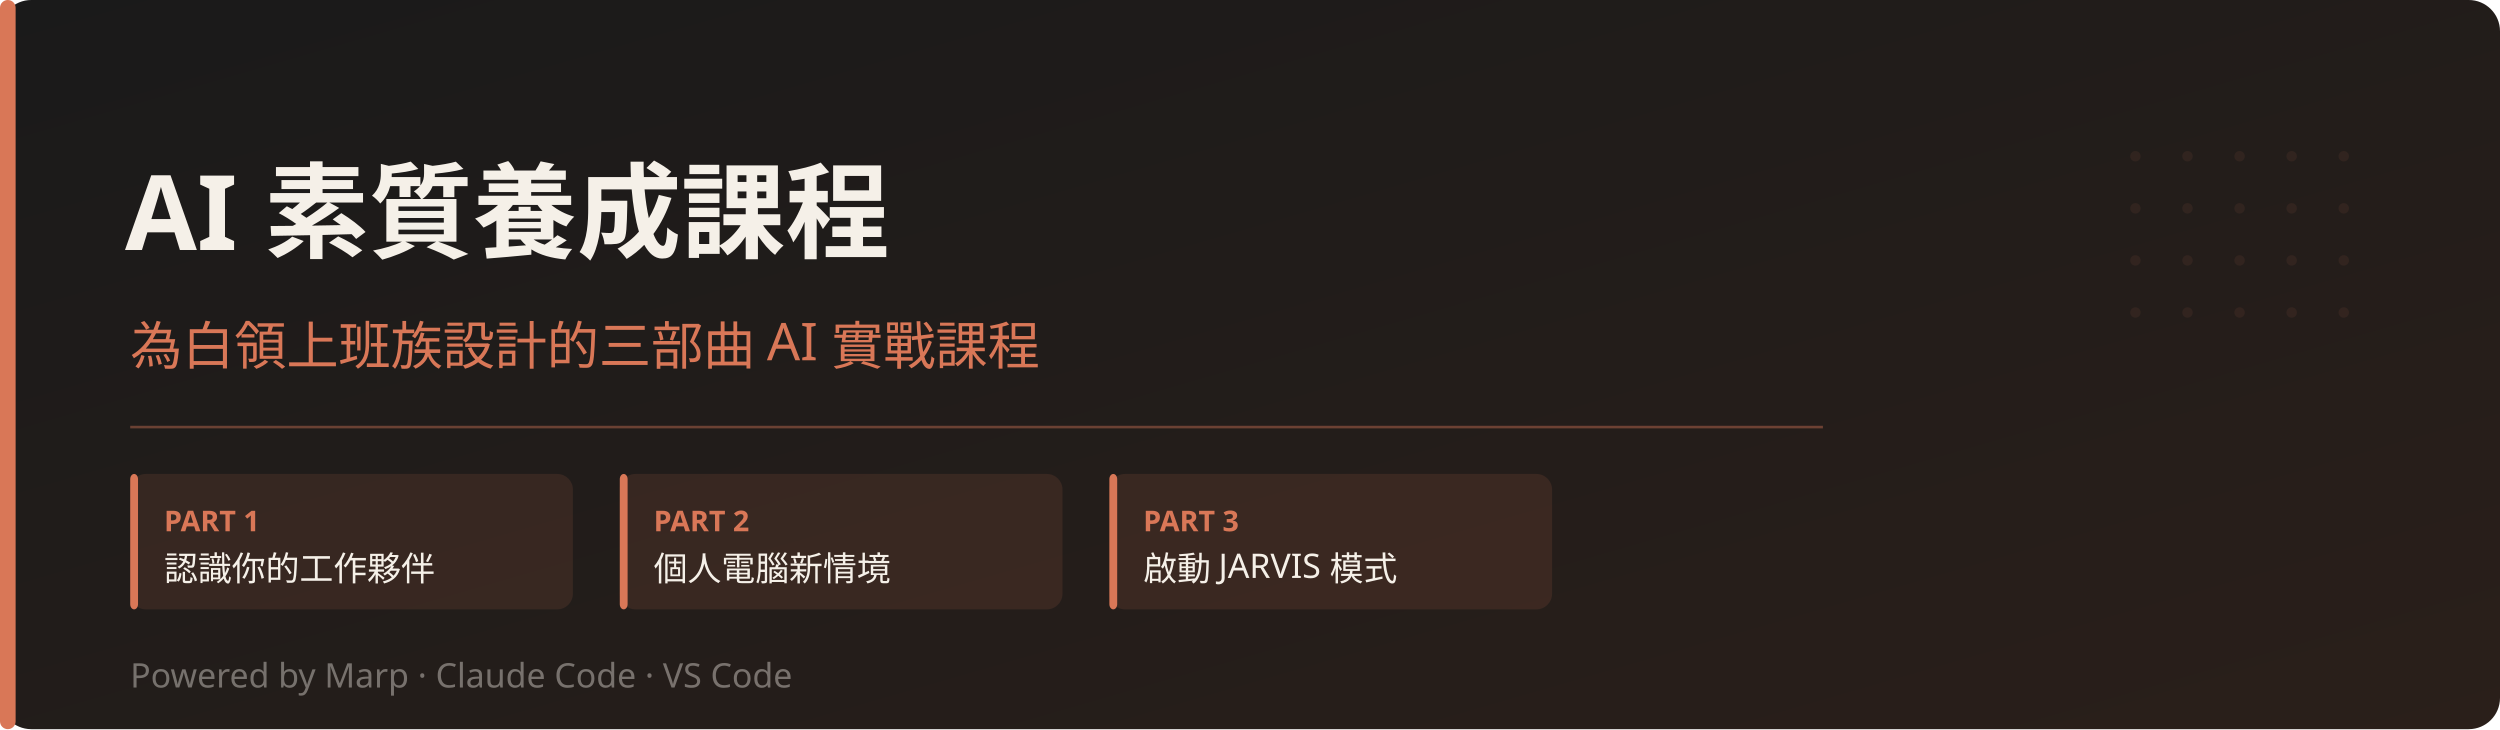
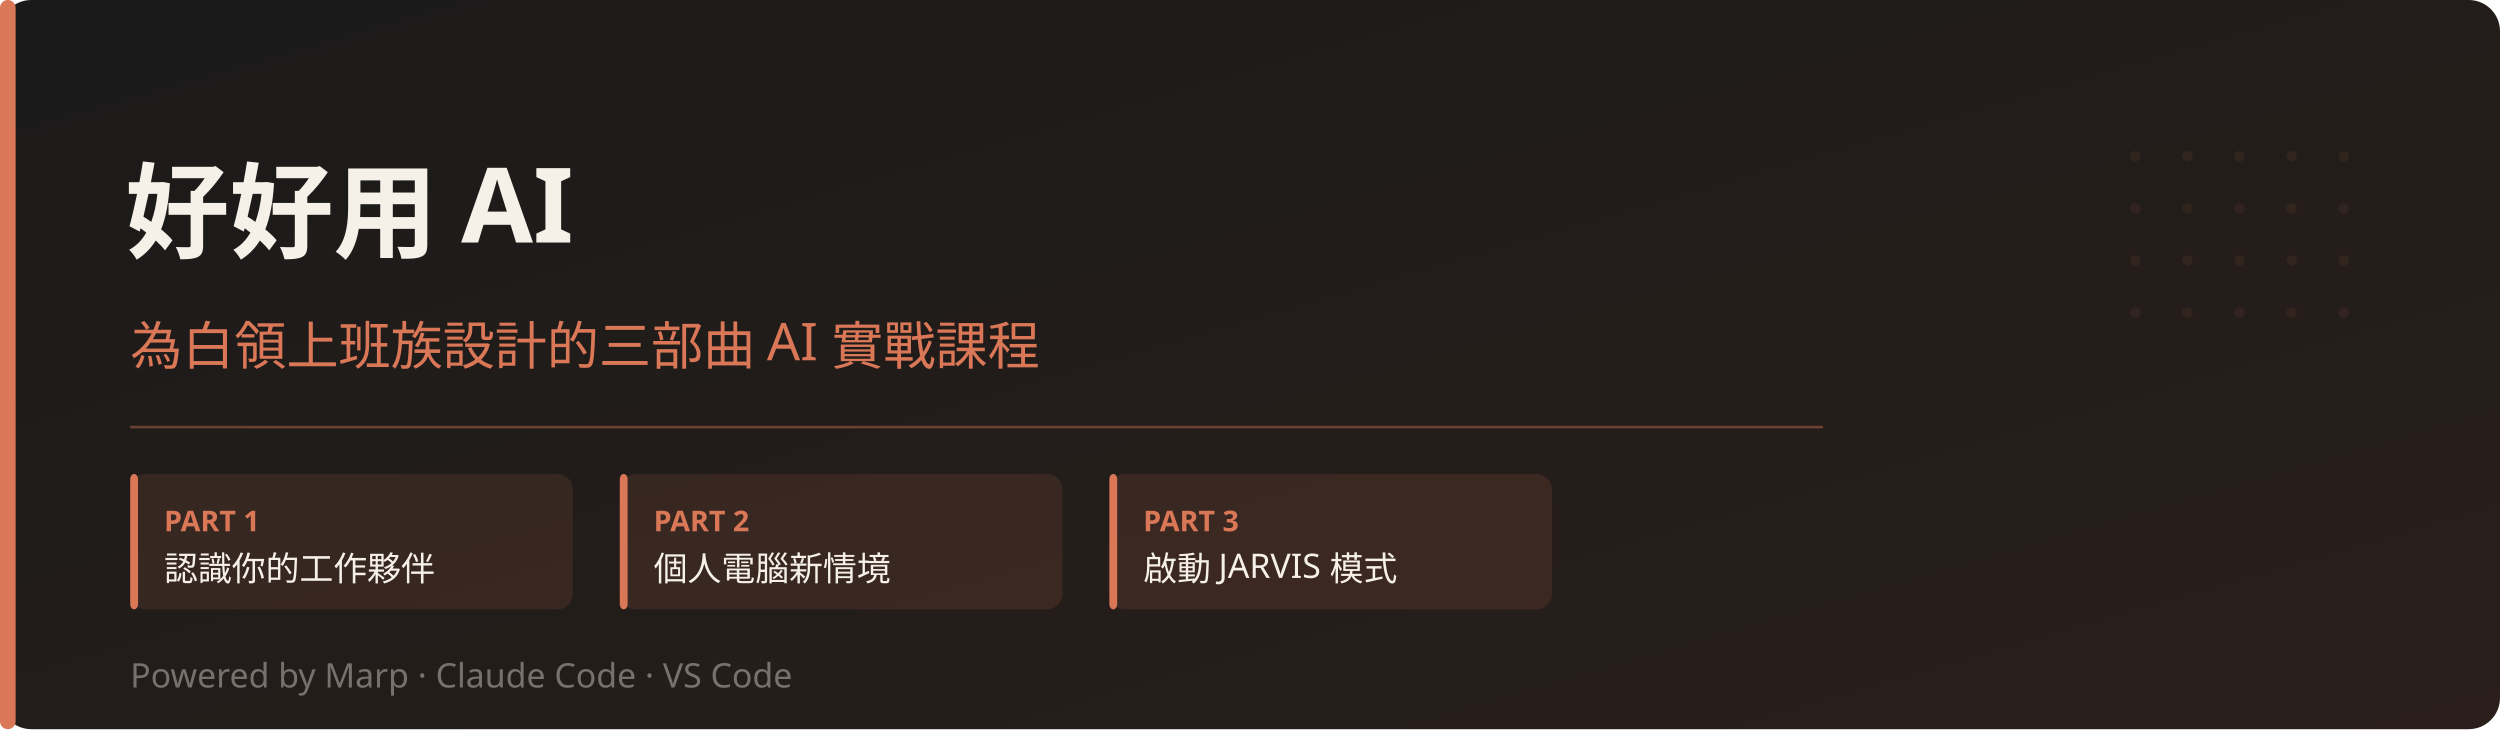
<svg xmlns="http://www.w3.org/2000/svg" width="960" height="280" viewBox="0 0 960 280">
  <defs>
    <linearGradient id="bg" x1="0%" y1="0%" x2="100%" y2="100%">
      <stop offset="0%" style="stop-color:#1A1A1A" />
      <stop offset="100%" style="stop-color:#2A1F1A" />
    </linearGradient>
  </defs>
  <rect width="960" height="280" fill="url(#bg)" rx="12" />
  <rect x="0" y="0" width="6" height="280" fill="#D97757" rx="3" />
  <g opacity="0.08">
    <circle cx="820" cy="60" r="2" fill="#D97757" />
    <circle cx="840" cy="60" r="2" fill="#D97757" />
    <circle cx="860" cy="60" r="2" fill="#D97757" />
    <circle cx="880" cy="60" r="2" fill="#D97757" />
    <circle cx="900" cy="60" r="2" fill="#D97757" />
    <circle cx="820" cy="80" r="2" fill="#D97757" />
    <circle cx="840" cy="80" r="2" fill="#D97757" />
    <circle cx="860" cy="80" r="2" fill="#D97757" />
    <circle cx="880" cy="80" r="2" fill="#D97757" />
    <circle cx="900" cy="80" r="2" fill="#D97757" />
    <circle cx="820" cy="100" r="2" fill="#D97757" />
    <circle cx="840" cy="100" r="2" fill="#D97757" />
    <circle cx="860" cy="100" r="2" fill="#D97757" />
    <circle cx="880" cy="100" r="2" fill="#D97757" />
    <circle cx="900" cy="100" r="2" fill="#D97757" />
    <circle cx="820" cy="120" r="2" fill="#D97757" />
    <circle cx="840" cy="120" r="2" fill="#D97757" />
    <circle cx="860" cy="120" r="2" fill="#D97757" />
    <circle cx="880" cy="120" r="2" fill="#D97757" />
    <circle cx="900" cy="120" r="2" fill="#D97757" />
  </g>
-   <text x="48" y="96" font-family="'Noto Sans TC', 'Microsoft JhengHei', sans-serif" font-size="40" font-weight="700" fill="#F5F0E8">AI 素質養成課程</text>
+   <text x="48" y="96" font-family="'Noto Sans TC', 'Microsoft JhengHei', sans-serif" font-size="40" font-weight="700" fill="#F5F0E8">好好用 AI</text>
  <text x="50" y="140" font-family="'Noto Sans TC', 'Microsoft JhengHei', sans-serif" font-size="20" fill="#D97757">為白領上班族設計的三部曲 AI 實戰課程</text>
  <line x1="50" y1="164" x2="700" y2="164" stroke="#D97757" stroke-width="1" opacity="0.4" />
  <rect x="50" y="182" width="170" height="52" fill="#D97757" opacity="0.12" rx="6" />
  <rect x="50" y="182" width="3" height="52" fill="#D97757" rx="2" />
  <text x="63" y="204" font-family="'Noto Sans TC', 'Microsoft JhengHei', sans-serif" font-size="11" fill="#D97757" font-weight="600">PART 1</text>
  <text x="63" y="223" font-family="'Noto Sans TC', 'Microsoft JhengHei', sans-serif" font-size="13" fill="#F5F0E8">認識你的工作夥伴</text>
  <rect x="238" y="182" width="170" height="52" fill="#D97757" opacity="0.12" rx="6" />
  <rect x="238" y="182" width="3" height="52" fill="#D97757" rx="2" />
  <text x="251" y="204" font-family="'Noto Sans TC', 'Microsoft JhengHei', sans-serif" font-size="11" fill="#D97757" font-weight="600">PART 2</text>
  <text x="251" y="223" font-family="'Noto Sans TC', 'Microsoft JhengHei', sans-serif" font-size="13" fill="#F5F0E8">個人電腦新情境</text>
  <rect x="426" y="182" width="170" height="52" fill="#D97757" opacity="0.12" rx="6" />
  <rect x="426" y="182" width="3" height="52" fill="#D97757" rx="2" />
  <text x="439" y="204" font-family="'Noto Sans TC', 'Microsoft JhengHei', sans-serif" font-size="11" fill="#D97757" font-weight="600">PART 3</text>
  <text x="439" y="223" font-family="'Noto Sans TC', 'Microsoft JhengHei', sans-serif" font-size="13" fill="#F5F0E8">啟動 JARVIS 模式</text>
  <text x="50" y="264" font-family="'Noto Sans TC', 'Microsoft JhengHei', sans-serif" font-size="13" fill="#F5F0E8" opacity="0.4">Powered by Marp · Claude Code · VS Code</text>
</svg>
